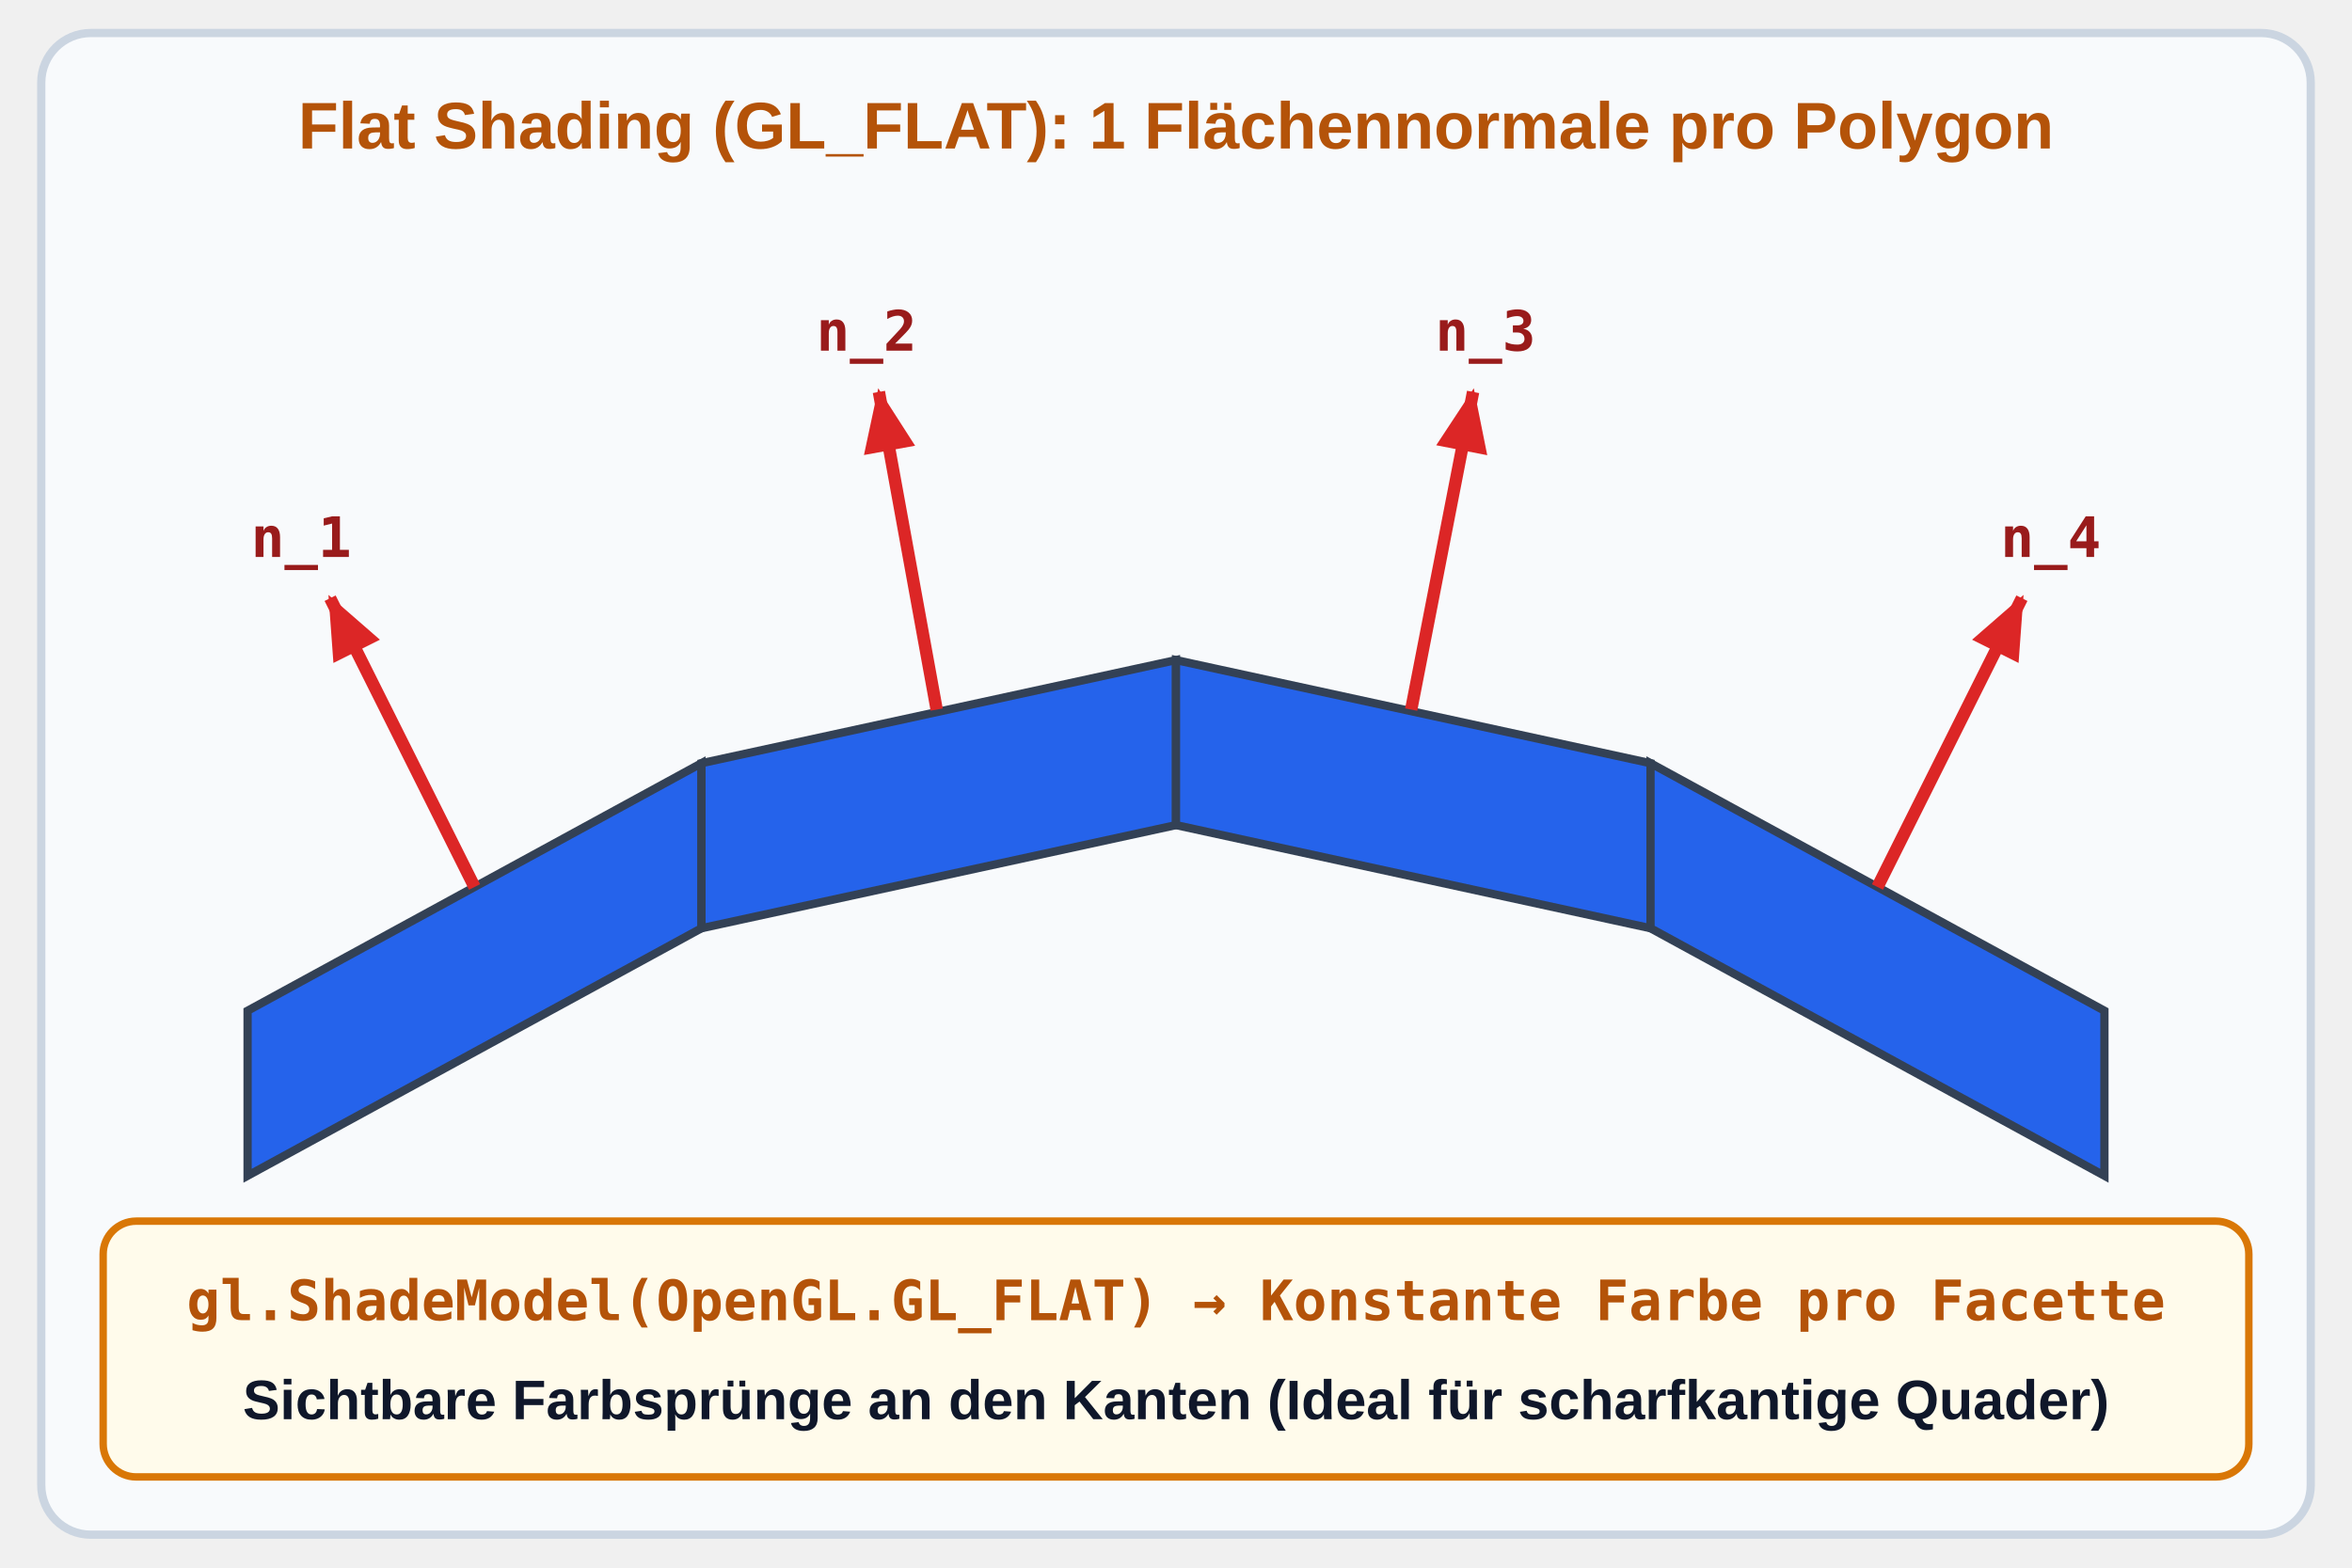
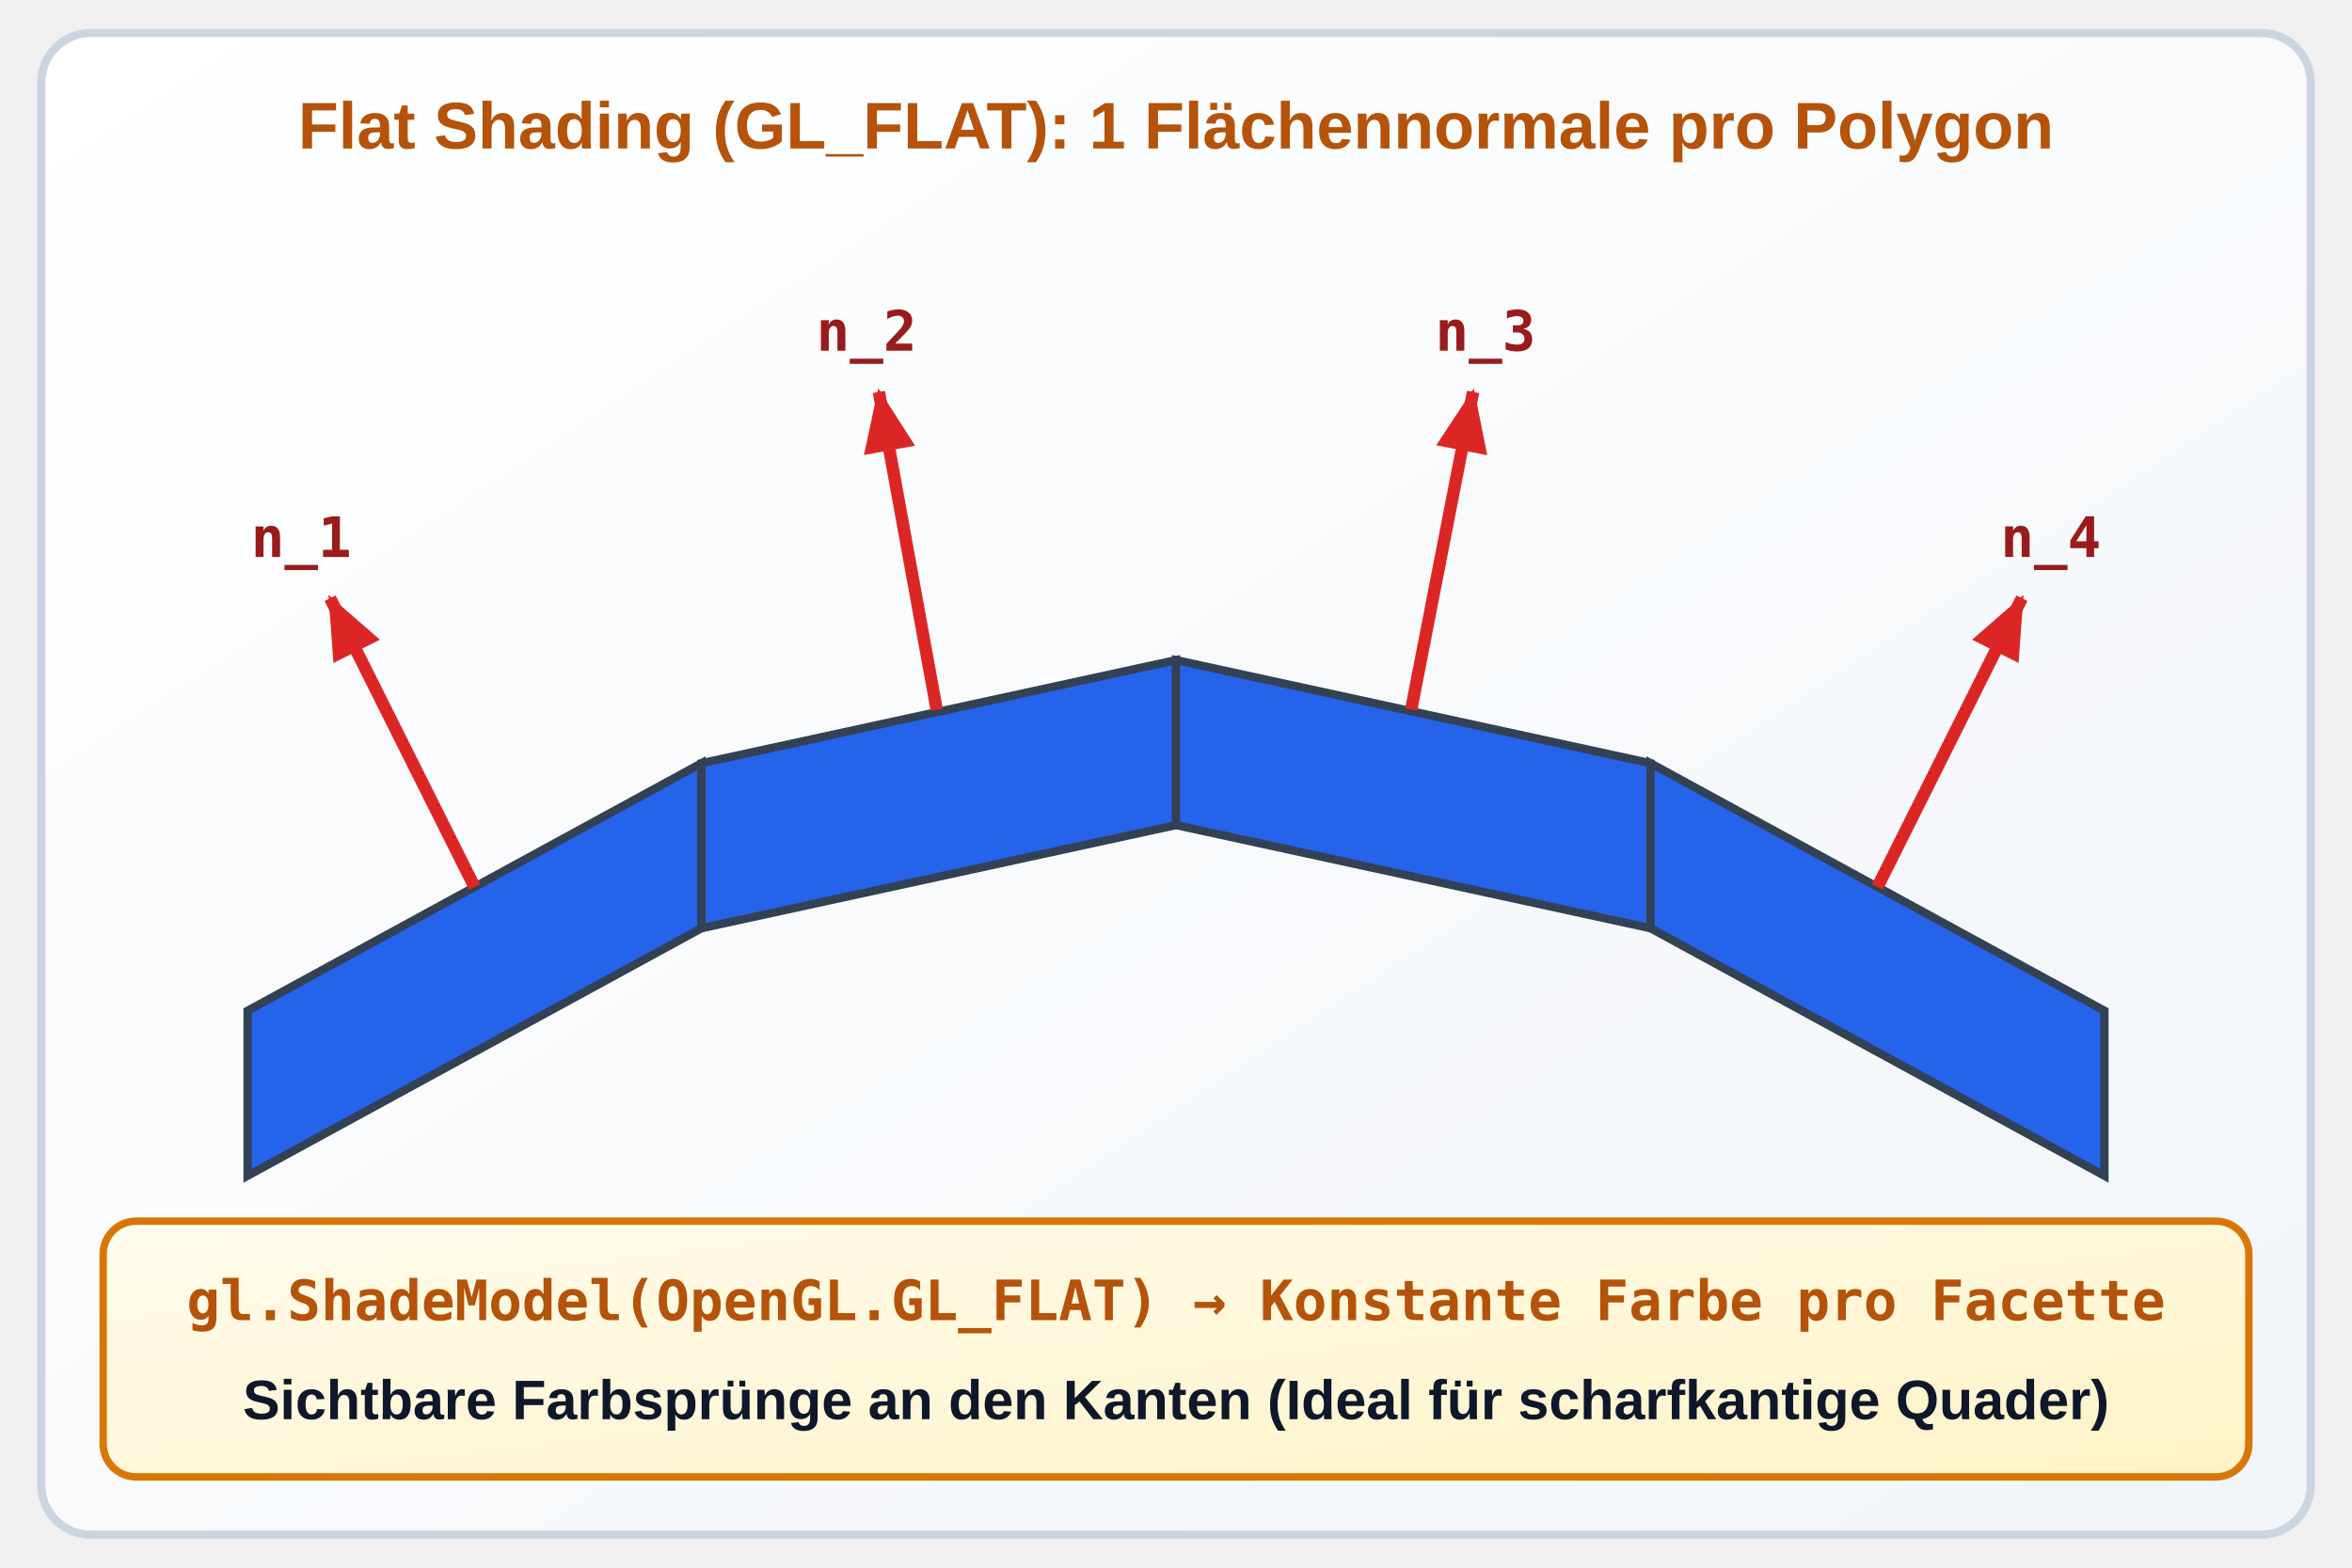
<svg xmlns="http://www.w3.org/2000/svg" viewBox="-45 0 570 380" width="570" height="380">
  <defs>
+     <linearGradient id="grad-sem-primary" x1="0%" y1="0%" x2="100%" y2="100%">
+       <stop offset="0%" stop-color="#eff6ff" />
+       <stop offset="100%" stop-color="#dbeafe" />
+     </linearGradient>
+     <linearGradient id="grad-sem-success" x1="0%" y1="0%" x2="100%" y2="100%">
+       <stop offset="0%" stop-color="#f0fdf4" />
+       <stop offset="100%" stop-color="#dcfce7" />
+     </linearGradient>
+     <linearGradient id="grad-sem-warning" x1="0%" y1="0%" x2="100%" y2="100%">
+       <stop offset="0%" stop-color="#fffbeb" />
+       <stop offset="100%" stop-color="#fef3c7" />
+     </linearGradient>
+     <linearGradient id="grad-sem-danger" x1="0%" y1="0%" x2="100%" y2="100%">
+       <stop offset="0%" stop-color="#fef2f2" />
+       <stop offset="100%" stop-color="#fee2e2" />
+     </linearGradient>
+     <linearGradient id="grad-sem-card" x1="0%" y1="0%" x2="100%" y2="100%">
+       <stop offset="0%" stop-color="#ffffff" />
+       <stop offset="100%" stop-color="#f1f5f9" />
+     </linearGradient>
+     <linearGradient id="grad-sem-muted" x1="0%" y1="0%" x2="100%" y2="100%">
+       <stop offset="0%" stop-color="#f8fafc" />
+       <stop offset="100%" stop-color="#e2e8f0" />
+     </linearGradient>
+     <linearGradient id="grad-sem-neutral" x1="0%" y1="0%" x2="100%" y2="100%">
+       <stop offset="0%" stop-color="#ffffff" />
+       <stop offset="100%" stop-color="#f8fafc" />
+     </linearGradient>
    <style>
      
/* @svg-palette:start */
-       .sem-primary { fill: #eff6ff; stroke: #2563eb; }
-       .sem-primary-bg { fill: #eff6ff; stroke: none; }
+       .sem-primary { fill: url(#grad-sem-primary); stroke: #2563eb; }
+       .sem-primary-bg { fill: url(#grad-sem-primary); stroke: none; }
      .sem-primary-stroke { stroke: #2563eb; }
      .sem-primary-fill { fill: #2563eb; }
      .sem-primary-text { fill: #1e40af; }
-       .sem-success { fill: #f0fdf4; stroke: #16a34a; }
-       .sem-success-bg { fill: #f0fdf4; stroke: none; }
+       .sem-success { fill: url(#grad-sem-success); stroke: #16a34a; }
+       .sem-success-bg { fill: url(#grad-sem-success); stroke: none; }
      .sem-success-stroke { stroke: #16a34a; }
      .sem-success-fill { fill: #16a34a; }
      .sem-success-text { fill: #15803d; }
-       .sem-warning { fill: #fffbeb; stroke: #d97706; }
-       .sem-warning-bg { fill: #fffbeb; stroke: none; }
+       .sem-warning { fill: url(#grad-sem-warning); stroke: #d97706; }
+       .sem-warning-bg { fill: url(#grad-sem-warning); stroke: none; }
      .sem-warning-stroke { stroke: #d97706; }
      .sem-warning-fill { fill: #d97706; }
      .sem-warning-text { fill: #b45309; }
-       .sem-danger { fill: #fef2f2; stroke: #dc2626; }
-       .sem-danger-bg { fill: #fef2f2; stroke: none; }
+       .sem-danger { fill: url(#grad-sem-danger); stroke: #dc2626; }
+       .sem-danger-bg { fill: url(#grad-sem-danger); stroke: none; }
      .sem-danger-stroke { stroke: #dc2626; }
      .sem-danger-fill { fill: #dc2626; }
      .sem-danger-text { fill: #991b1b; }
-       .sem-card { fill: #f8fafc; stroke: #cbd5e1; }
-       .sem-card-bg { fill: #f8fafc; stroke: none; }
+       .sem-card { fill: url(#grad-sem-card); stroke: #cbd5e1; }
+       .sem-card-bg { fill: url(#grad-sem-card); stroke: none; }
      .sem-card-stroke { stroke: #cbd5e1; }
      .sem-card-fill { fill: #cbd5e1; }
      .sem-card-text { fill: #1e293b; }
-       .sem-muted { fill: #f1f5f9; stroke: #94a3b8; }
-       .sem-muted-bg { fill: #f1f5f9; stroke: none; }
+       .sem-muted { fill: url(#grad-sem-muted); stroke: #94a3b8; }
+       .sem-muted-bg { fill: url(#grad-sem-muted); stroke: none; }
      .sem-muted-stroke { stroke: #94a3b8; }
      .sem-muted-fill { fill: #94a3b8; }
      .sem-muted-text { fill: #475569; }
-       .sem-neutral { fill: #ffffff; stroke: #334155; }
-       .sem-neutral-bg { fill: #ffffff; stroke: none; }
+       .sem-neutral { fill: url(#grad-sem-neutral); stroke: #334155; }
+       .sem-neutral-bg { fill: url(#grad-sem-neutral); stroke: none; }
      .sem-neutral-stroke { stroke: #334155; }
      .sem-neutral-fill { fill: #334155; }
      .sem-neutral-text { fill: #0f172a; }
      /* @svg-palette:end */
.hdr { font-family: 'Segoe UI', Arial, sans-serif; font-size: 16px; font-weight: bold; text-anchor: middle; }
      .sub { font-family: 'Segoe UI', Arial, sans-serif; font-size: 13.5px; font-weight: 600; text-anchor: middle; }
      .lbl { font-family: 'Segoe UI', Arial, sans-serif; font-size: 13.5px; font-weight: 600; }
      .code { font-family: 'Consolas', monospace; font-size: 13.5px; font-weight: bold; text-anchor: middle; }
      .code-l { font-family: 'Consolas', monospace; font-size: 13px; font-weight: bold; }
      .math { font-family: 'Consolas', monospace; font-size: 13.5px; font-weight: bold; text-anchor: middle; }
    </style>
    <marker id="arr-blue" viewBox="0 0 10 10" refX="8" refY="5" markerWidth="6" markerHeight="6" orient="auto">
      <path class="sem-primary-fill" d="M 0 1.5 L 8.5 5 L 0 8.5 z" />
    </marker>
    <marker id="arr-green" viewBox="0 0 10 10" refX="8" refY="5" markerWidth="6" markerHeight="6" orient="auto">
      <path class="sem-success-fill" d="M 0 1.5 L 8.5 5 L 0 8.5 z" />
    </marker>
    <marker id="arr-amber" viewBox="0 0 10 10" refX="8" refY="5" markerWidth="6" markerHeight="6" orient="auto">
      <path class="sem-warning-fill" d="M 0 1.5 L 8.5 5 L 0 8.5 z" />
    </marker>
    <marker id="arr-red" viewBox="0 0 10 10" refX="8" refY="5" markerWidth="6" markerHeight="6" orient="auto">
      <path class="sem-danger-fill" d="M 0 1.5 L 8.5 5 L 0 8.5 z" />
    </marker>
    <marker id="arr-slate" viewBox="0 0 10 10" refX="8" refY="5" markerWidth="6" markerHeight="6" orient="auto">
      <path class="sem-muted-fill" d="M 0 1.5 L 8.5 5 L 0 8.5 z" />
    </marker>
    <radialGradient id="grad-amb" cx="50%" cy="50%" r="50%">
      <stop offset="0%" stop-color="#3b82f6" />
      <stop offset="100%" stop-color="#2563eb" />
    </radialGradient>
    <radialGradient id="grad-diff" cx="35%" cy="30%" r="65%">
      <stop offset="0%" stop-color="#60a5fa" />
      <stop offset="65%" stop-color="#1d4ed8" />
      <stop offset="100%" stop-color="#0f172a" />
    </radialGradient>
    <radialGradient id="grad-spec" cx="35%" cy="30%" r="35%">
      <stop offset="0%" stop-color="#ffffff" />
      <stop offset="30%" stop-color="#93c5fd" />
      <stop offset="70%" stop-color="#1e293b" />
      <stop offset="100%" stop-color="#0f172a" />
    </radialGradient>
    <radialGradient id="grad-phong" cx="35%" cy="30%" r="65%">
      <stop offset="0%" stop-color="#ffffff" />
      <stop offset="18%" stop-color="#93c5fd" />
      <stop offset="55%" stop-color="#2563eb" />
      <stop offset="100%" stop-color="#1e3a8a" />
    </radialGradient>
  </defs>
  <rect class="sem-card" x="-35" y="8" width="550" height="364" rx="12" stroke-width="2" />
  <text x="240" y="36" class="hdr sem-warning-text">Flat Shading (GL_FLAT): 1 Flächennormale pro Polygon</text>
  <polygon class="sem-primary-fill sem-neutral-stroke" points="15,245 125,185 125,225 15,285" stroke-width="2" />
  <line class="sem-danger-stroke" x1="70" y1="215" x2="35" y2="145" stroke-width="3" marker-end="url(#arr-red)" />
  <text x="28" y="135" class="code sem-danger-text">n_1</text>
  <polygon class="sem-primary-fill sem-neutral-stroke" points="125,185 240,160 240,200 125,225" stroke-width="2" />
  <line class="sem-danger-stroke" x1="182" y1="172" x2="168" y2="95" stroke-width="3" marker-end="url(#arr-red)" />
  <text x="165" y="85" class="code sem-danger-text">n_2</text>
  <polygon class="sem-primary-fill sem-neutral-stroke" points="240,160 355,185 355,225 240,200" stroke-width="2" />
  <line class="sem-danger-stroke" x1="297" y1="172" x2="312" y2="95" stroke-width="3" marker-end="url(#arr-red)" />
  <text x="315" y="85" class="code sem-danger-text">n_3</text>
  <polygon class="sem-primary-fill sem-neutral-stroke" points="355,185 465,245 465,285 355,225" stroke-width="2" />
  <line class="sem-danger-stroke" x1="410" y1="215" x2="445" y2="145" stroke-width="3" marker-end="url(#arr-red)" />
  <text x="452" y="135" class="code sem-danger-text">n_4</text>
  <rect class="sem-warning" x="-20" y="296" width="520" height="62" rx="8" stroke-width="1.8" />
  <text x="240" y="320" class="code sem-warning-text">gl.ShadeModel(OpenGL.GL_FLAT) → Konstante Farbe pro Facette</text>
  <text x="240" y="344" class="sub sem-neutral-text">Sichtbare Farbsprünge an den Kanten (Ideal für scharfkantige Quader)</text>
</svg>
